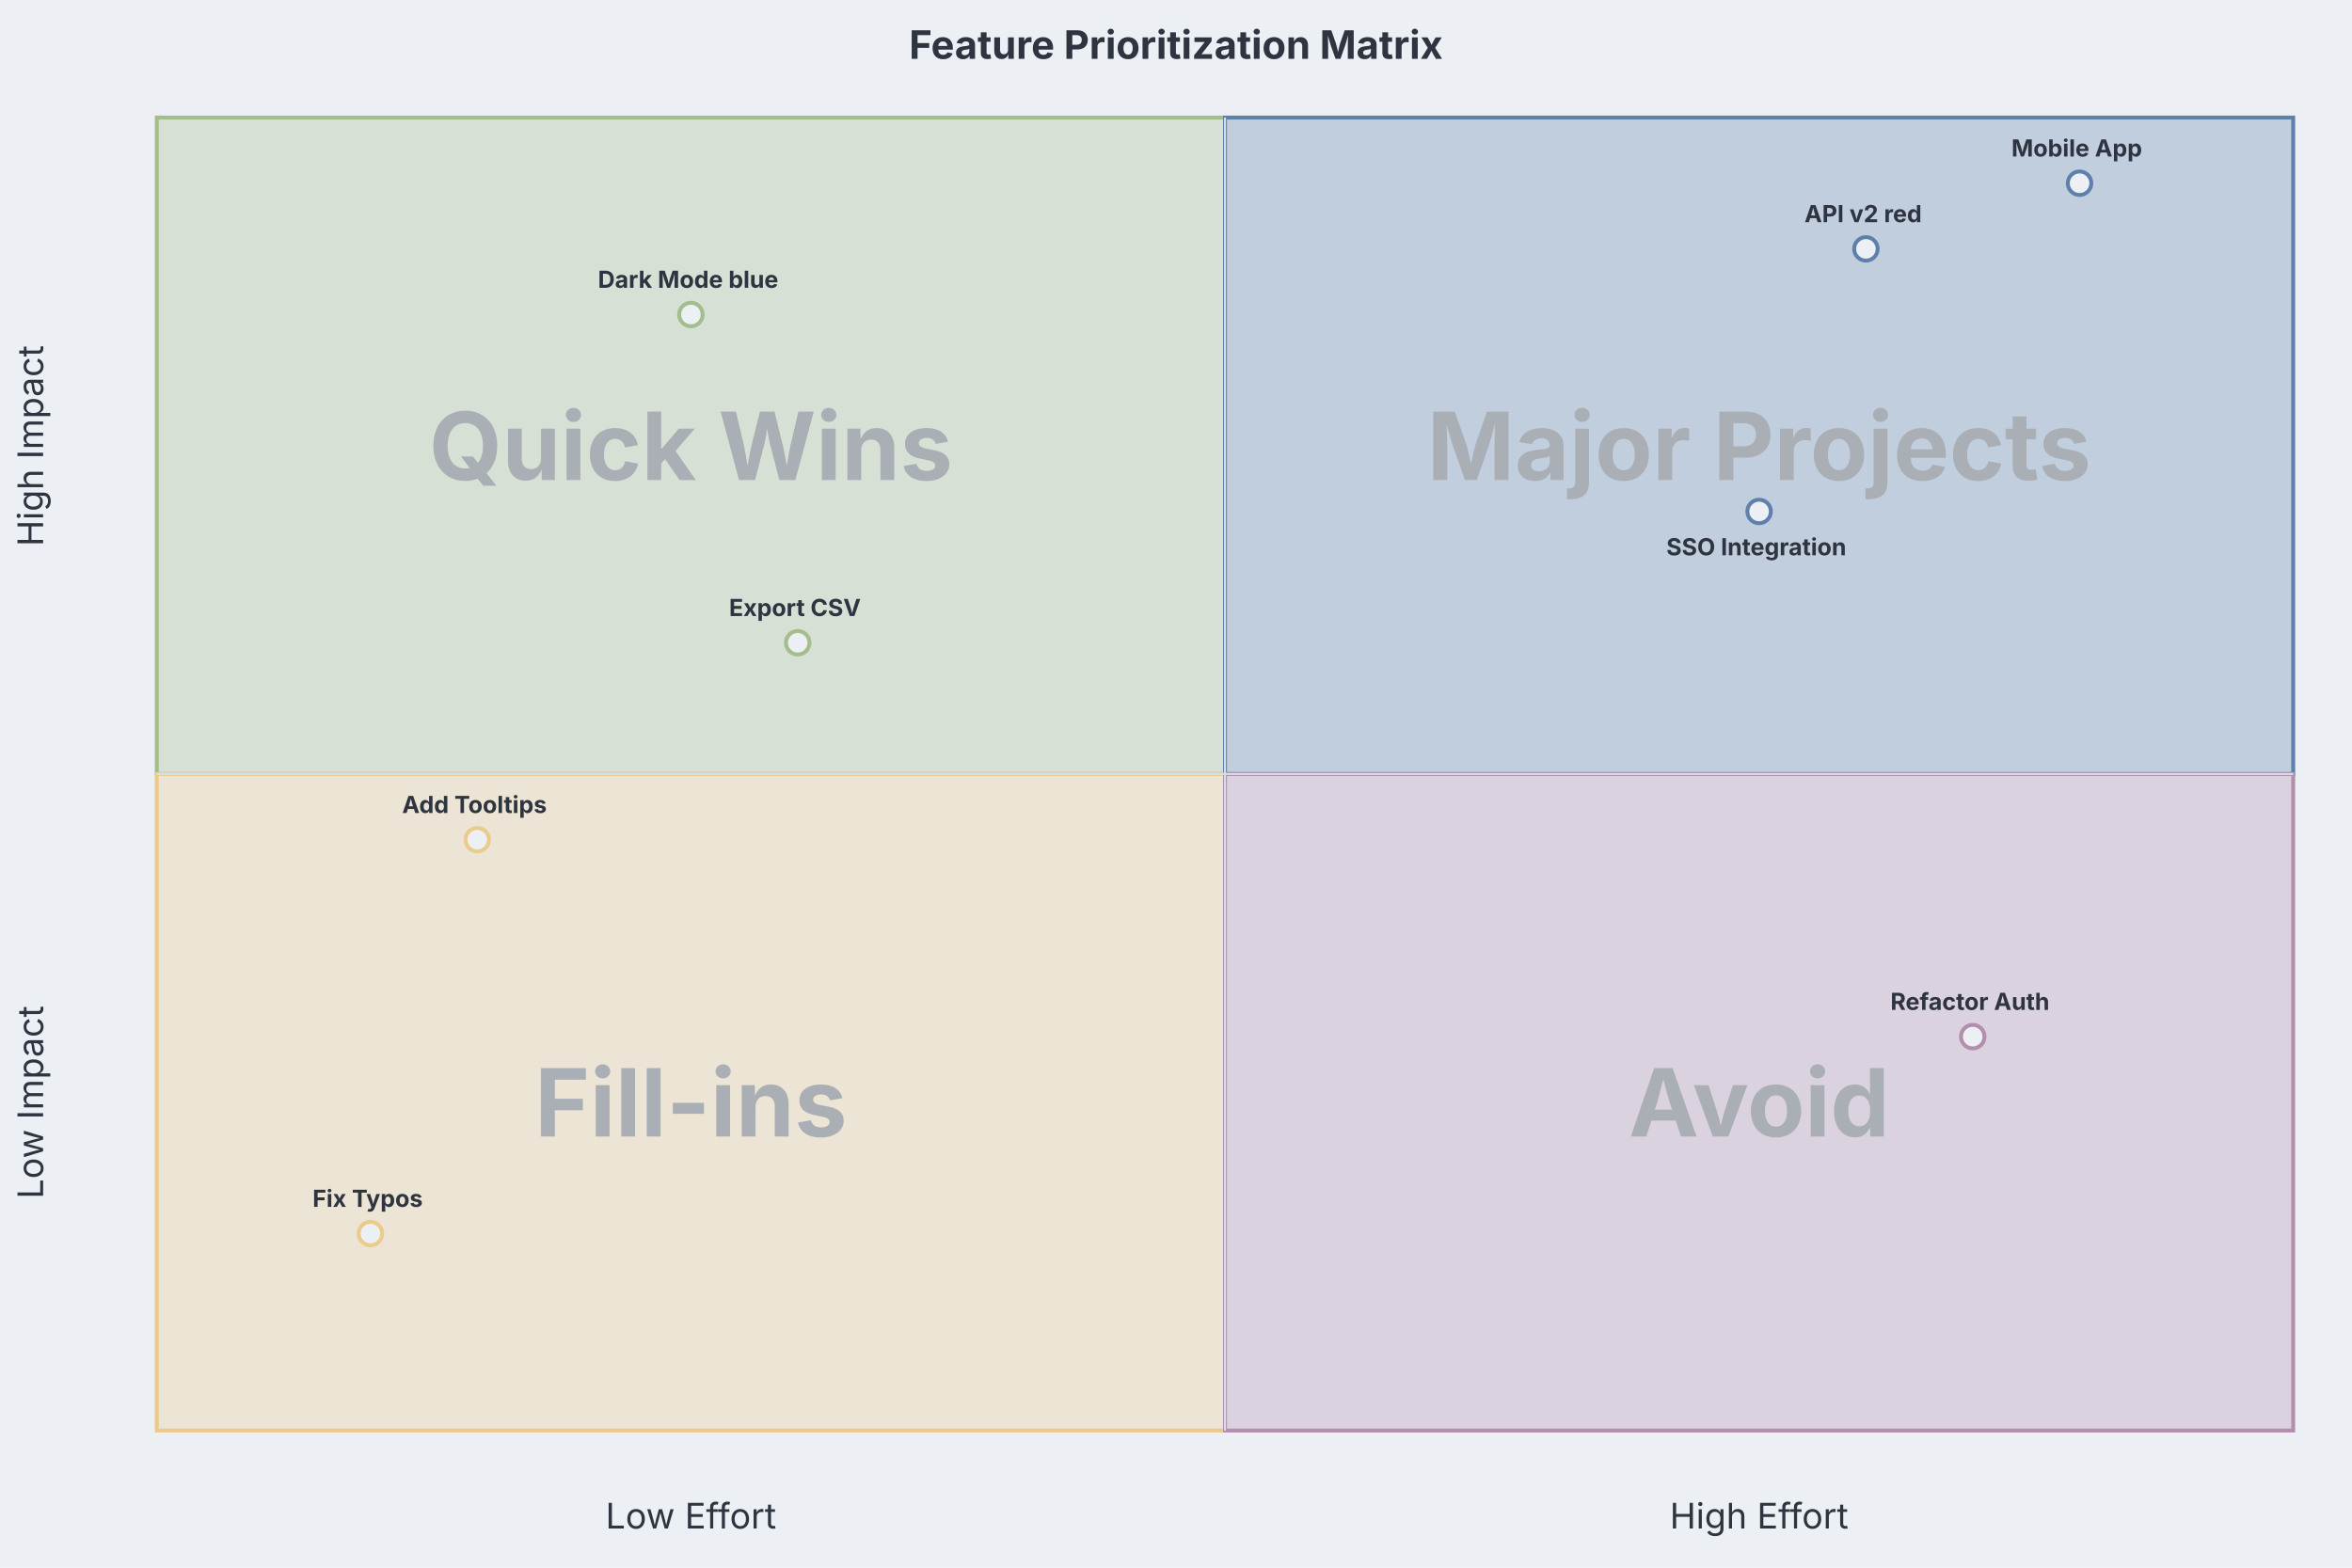
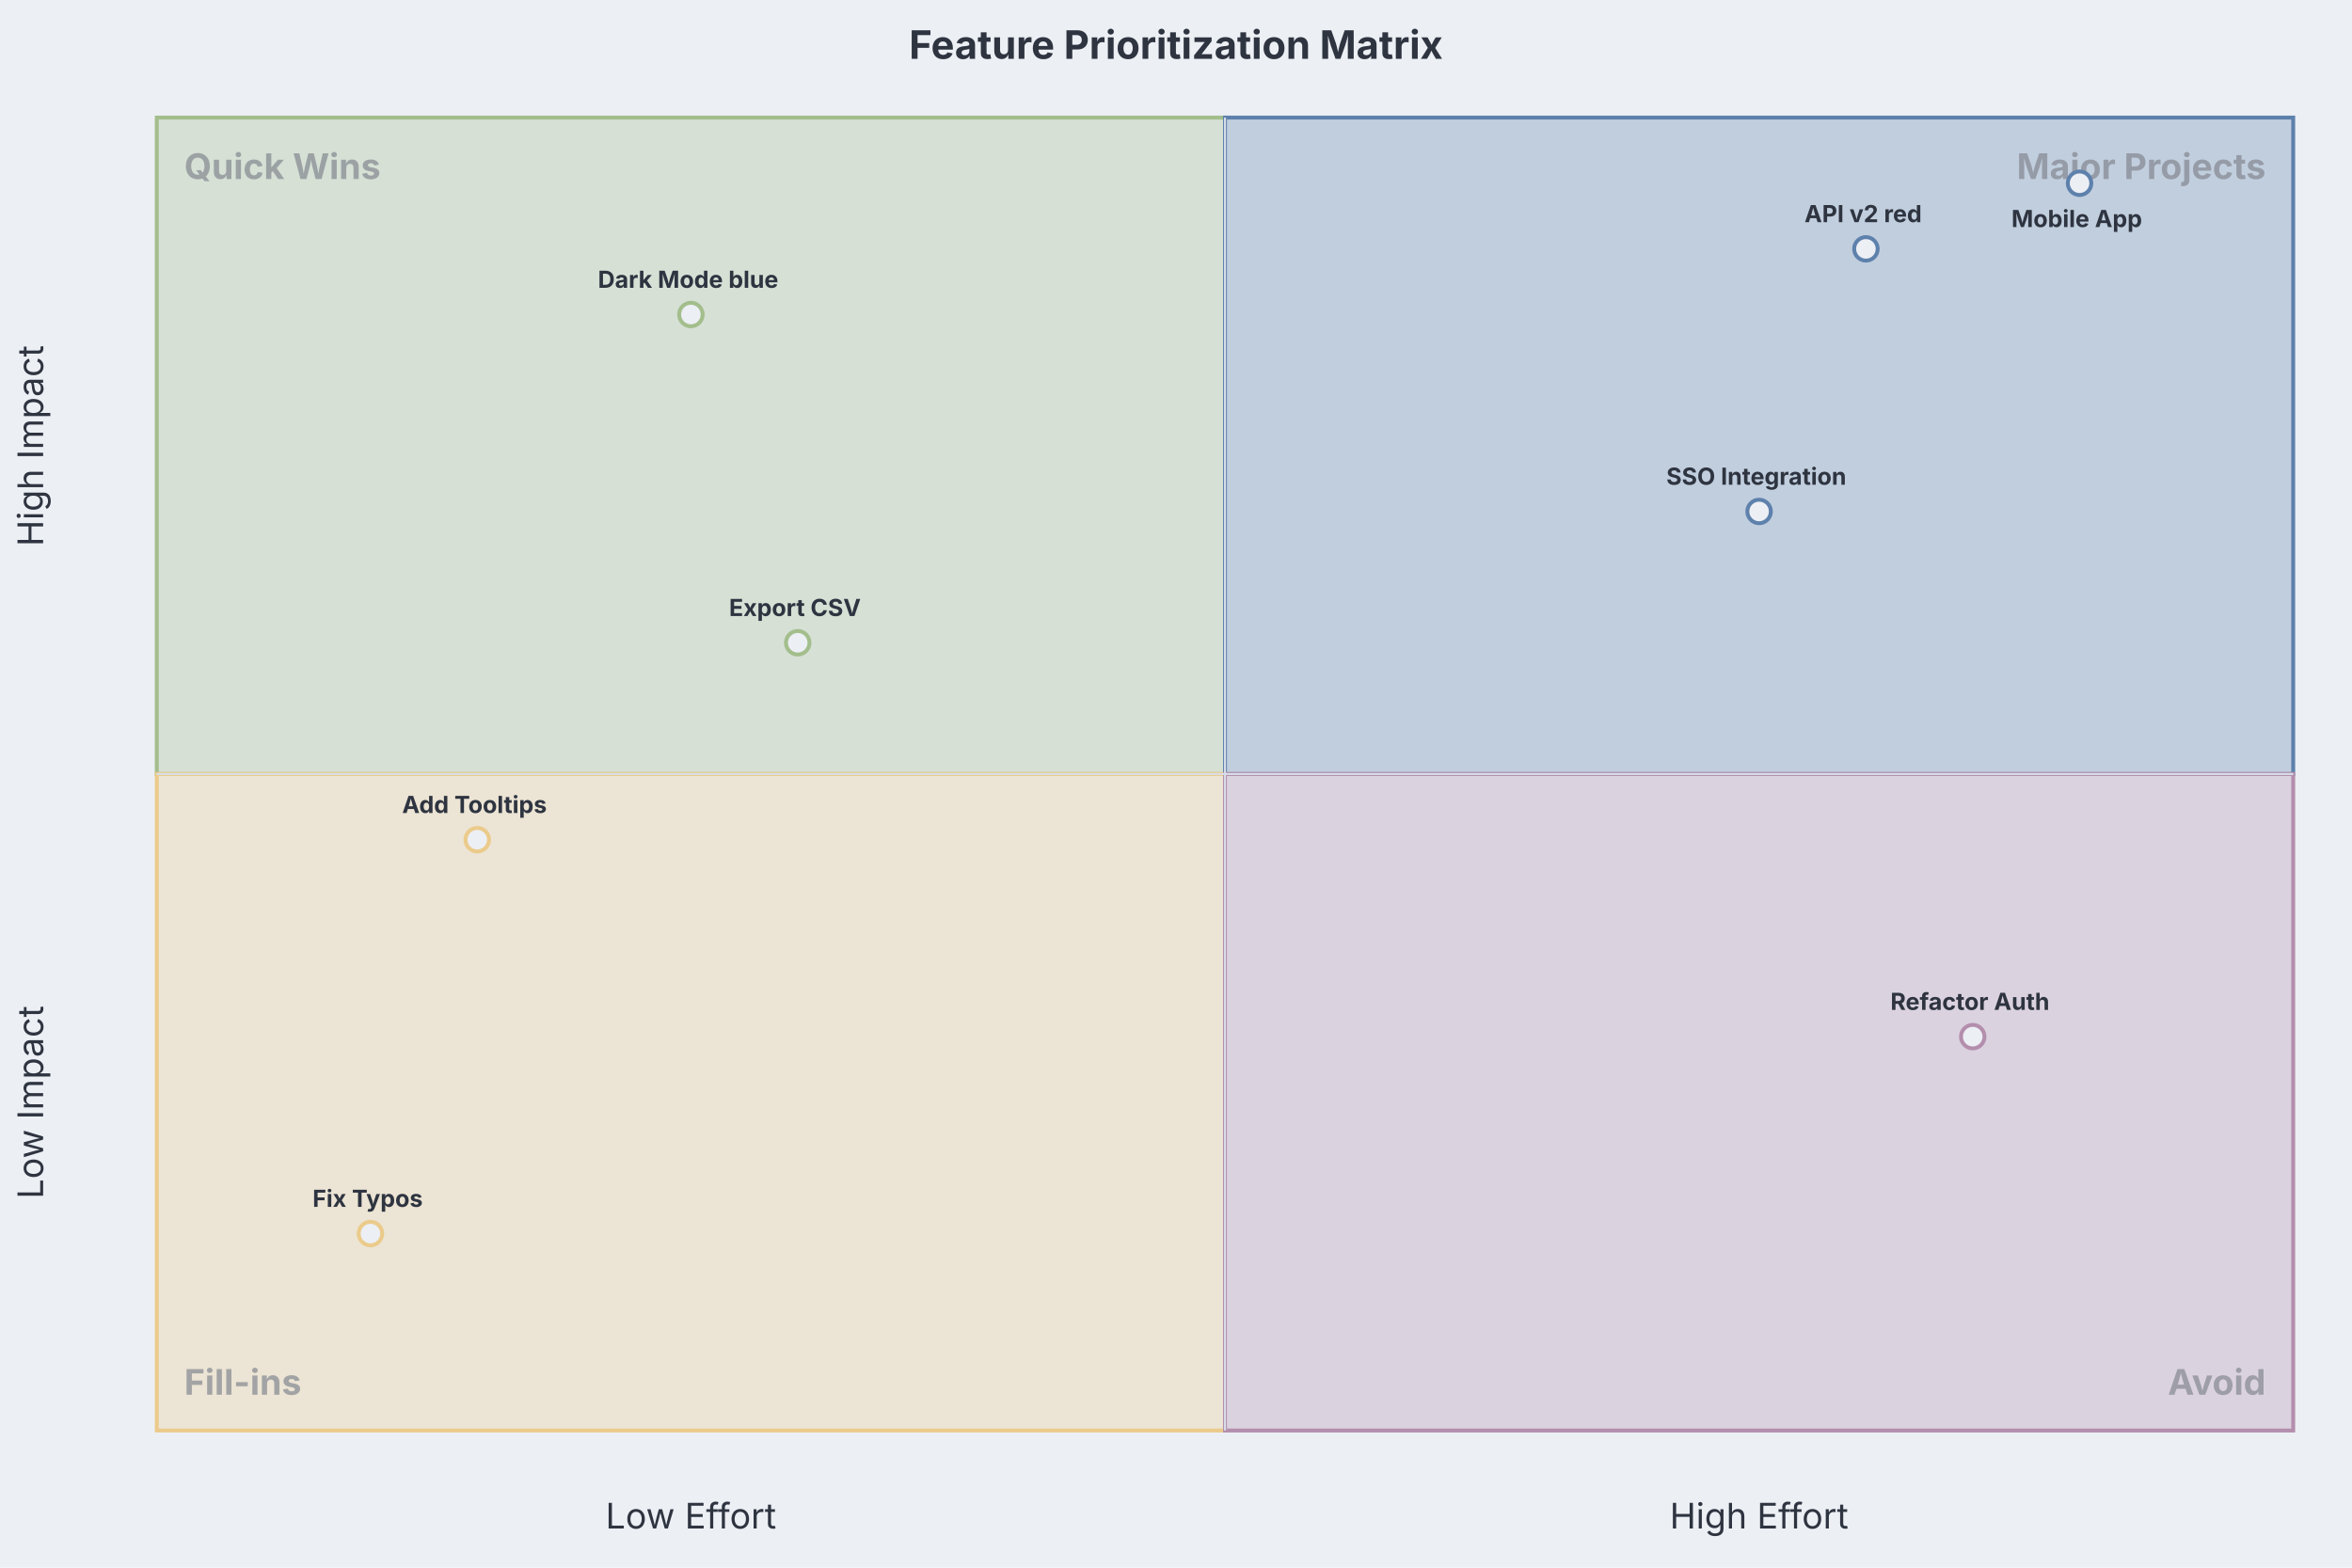
<svg xmlns="http://www.w3.org/2000/svg" aria-describedby="dgmo-desc-670409cc" role="img" aria-label="Feature Prioritization Matrix — Quadrant diagram" width="1200" height="800" viewBox="0 0 1200 800" style="background: rgb(236, 239, 244); font-family: Inter, system-ui, Avenir, Helvetica, Arial, sans-serif;" preserveAspectRatio="xMidYMid meet">
  <style>.point-group:hover{filter:saturate(1.4) brightness(1.06)}.point-group{transition:filter .12s ease, opacity .12s ease}@media (hover:hover){svg:has(.point-group[data-quadrant="top-left"]:hover) .point-group[data-quadrant="top-left"]{filter:saturate(1.4) brightness(1.06)}svg:has(.point-group[data-quadrant="top-right"]:hover) .point-group[data-quadrant="top-right"]{filter:saturate(1.4) brightness(1.06)}svg:has(.point-group[data-quadrant="bottom-left"]:hover) .point-group[data-quadrant="bottom-left"]{filter:saturate(1.4) brightness(1.06)}svg:has(.point-group[data-quadrant="bottom-right"]:hover) .point-group[data-quadrant="bottom-right"]{filter:saturate(1.4) brightness(1.06)}}</style>
  <rect class="dgmo-canvas-bg" x="0" y="0" width="1200" height="800" fill="#eceff4" />
  <text class="chart-title" x="600" y="30" text-anchor="middle" fill="#2e3440" font-size="20" font-weight="bold" style="cursor: default;">Feature Prioritization Matrix</text>
  <g transform="translate(80, 60)">
    <rect class="quadrant" x="0" y="0" width="545" height="335" fill="#d6e0d5" stroke="#a3be8c" stroke-width="2" style="cursor: default;" />
    <rect class="quadrant" x="545" y="0" width="545" height="335" fill="#c1cede" stroke="#5e81ac" stroke-width="2" style="cursor: default;" />
    <rect class="quadrant" x="0" y="335" width="545" height="335" fill="#ece4d4" stroke="#ebcb8b" stroke-width="2" style="cursor: default;" />
    <rect class="quadrant" x="545" y="335" width="545" height="335" fill="#dbd2df" stroke="#b48ead" stroke-width="2" style="cursor: default;" />
-     <text class="quadrant-label" x="272.5" y="167.5" text-anchor="middle" dominant-baseline="central" fill="#aaaeb5" data-line-number="6" style="cursor: default;" font-size="48" font-weight="bold">Quick Wins</text>
-     <text class="quadrant-label" x="817.5" y="167.5" text-anchor="middle" dominant-baseline="central" fill="#aaaeb5" data-line-number="7" style="cursor: default;" font-size="48" font-weight="bold">Major Projects</text>
-     <text class="quadrant-label" x="272.5" y="502.5" text-anchor="middle" dominant-baseline="central" fill="#aaaeb5" data-line-number="8" style="cursor: default;" font-size="48" font-weight="bold">Fill-ins</text>
-     <text class="quadrant-label" x="817.5" y="502.5" text-anchor="middle" dominant-baseline="central" fill="#aaaeb5" data-line-number="9" style="cursor: default;" font-size="48" font-weight="bold">Avoid</text>
+     <text class="quadrant-label" x="14" y="24.8" text-anchor="start" dominant-baseline="central" fill="#848891" fill-opacity="0.7" data-line-number="6" style="cursor: default;" font-size="18" font-weight="bold">Quick Wins</text>
+     <text class="quadrant-label" x="1076" y="24.8" text-anchor="end" dominant-baseline="central" fill="#848891" fill-opacity="0.7" data-line-number="7" style="cursor: default;" font-size="18" font-weight="bold">Major Projects</text>
+     <text class="quadrant-label" x="14" y="645.2" text-anchor="start" dominant-baseline="central" fill="#848891" fill-opacity="0.7" data-line-number="8" style="cursor: default;" font-size="18" font-weight="bold">Fill-ins</text>
+     <text class="quadrant-label" x="1076" y="645.2" text-anchor="end" dominant-baseline="central" fill="#848891" fill-opacity="0.7" data-line-number="9" style="cursor: default;" font-size="18" font-weight="bold">Avoid</text>
    <line x1="545" y1="0" x2="545" y2="670" stroke="#d8dee9" stroke-width="1" />
    <line x1="0" y1="335" x2="1090" y2="335" stroke="#d8dee9" stroke-width="1" />
    <g class="points">
      <g class="point-group" data-line-number="11" data-quadrant="top-left" style="cursor: default;">
        <circle cx="272.5" cy="100.5" r="6" fill="#eceff4" stroke="#a3be8c" stroke-width="2" />
        <text x="272.5" y="82.5" text-anchor="middle" dominant-baseline="central" fill="#2e3440" font-size="12" font-weight="bold" style="text-shadow: 0 1px 2px rgba(0,0,0,0.4); transition: y 120ms ease-out;">
          <tspan>Dark Mode blue</tspan>
          <tspan class="point-coords" x="272.5" dy="12px" font-size="10" font-weight="normal" visibility="hidden">0.25, 0.85</tspan>
        </text>
      </g>
      <g class="point-group" data-line-number="12" data-quadrant="top-right" style="cursor: default;">
        <circle cx="872" cy="67" r="6" fill="#eceff4" stroke="#5e81ac" stroke-width="2" />
        <text x="872" y="49" text-anchor="middle" dominant-baseline="central" fill="#2e3440" font-size="12" font-weight="bold" style="text-shadow: 0 1px 2px rgba(0,0,0,0.4); transition: y 120ms ease-out;">
          <tspan>API v2 red</tspan>
          <tspan class="point-coords" x="872" dy="12px" font-size="10" font-weight="normal" visibility="hidden">0.80, 0.90</tspan>
        </text>
      </g>
      <g class="point-group" data-line-number="13" data-quadrant="bottom-left" style="cursor: default;">
        <circle cx="109" cy="569.5" r="6" fill="#eceff4" stroke="#ebcb8b" stroke-width="2" />
        <text x="109" y="551.5" text-anchor="middle" dominant-baseline="central" fill="#2e3440" font-size="12" font-weight="bold" style="text-shadow: 0 1px 2px rgba(0,0,0,0.4); transition: y 120ms ease-out;">
          <tspan>Fix Typos</tspan>
          <tspan class="point-coords" x="109" dy="12px" font-size="10" font-weight="normal" visibility="hidden">0.10, 0.15</tspan>
        </text>
      </g>
      <g class="point-group" data-line-number="14" data-quadrant="top-right" style="cursor: default;">
        <circle cx="817.5" cy="201" r="6" fill="#eceff4" stroke="#5e81ac" stroke-width="2" />
-         <text x="817.5" y="219" text-anchor="middle" dominant-baseline="central" fill="#2e3440" font-size="12" font-weight="bold" style="text-shadow: 0 1px 2px rgba(0,0,0,0.4); transition: y 120ms ease-out;">
+         <text x="817.5" y="183" text-anchor="middle" dominant-baseline="central" fill="#2e3440" font-size="12" font-weight="bold" style="text-shadow: 0 1px 2px rgba(0,0,0,0.4); transition: y 120ms ease-out;">
          <tspan>SSO Integration</tspan>
          <tspan class="point-coords" x="817.5" dy="12px" font-size="10" font-weight="normal" visibility="hidden">0.75, 0.70</tspan>
        </text>
      </g>
      <g class="point-group" data-line-number="15" data-quadrant="top-left" style="cursor: default;">
        <circle cx="327" cy="268" r="6" fill="#eceff4" stroke="#a3be8c" stroke-width="2" />
        <text x="327" y="250" text-anchor="middle" dominant-baseline="central" fill="#2e3440" font-size="12" font-weight="bold" style="text-shadow: 0 1px 2px rgba(0,0,0,0.4); transition: y 120ms ease-out;">
          <tspan>Export CSV</tspan>
          <tspan class="point-coords" x="327" dy="12px" font-size="10" font-weight="normal" visibility="hidden">0.30, 0.60</tspan>
        </text>
      </g>
      <g class="point-group" data-line-number="16" data-quadrant="bottom-right" style="cursor: default;">
        <circle cx="926.5" cy="469" r="6" fill="#eceff4" stroke="#b48ead" stroke-width="2" />
        <text x="926.5" y="451" text-anchor="middle" dominant-baseline="central" fill="#2e3440" font-size="12" font-weight="bold" style="text-shadow: 0 1px 2px rgba(0,0,0,0.4); transition: y 120ms ease-out;">
          <tspan>Refactor Auth</tspan>
          <tspan class="point-coords" x="926.5" dy="12px" font-size="10" font-weight="normal" visibility="hidden">0.85, 0.30</tspan>
        </text>
      </g>
      <g class="point-group" data-line-number="17" data-quadrant="bottom-left" style="cursor: default;">
        <circle cx="163.5" cy="368.5" r="6" fill="#eceff4" stroke="#ebcb8b" stroke-width="2" />
        <text x="163.5" y="350.5" text-anchor="middle" dominant-baseline="central" fill="#2e3440" font-size="12" font-weight="bold" style="text-shadow: 0 1px 2px rgba(0,0,0,0.4); transition: y 120ms ease-out;">
          <tspan>Add Tooltips</tspan>
          <tspan class="point-coords" x="163.5" dy="12px" font-size="10" font-weight="normal" visibility="hidden">0.15, 0.45</tspan>
        </text>
      </g>
      <g class="point-group" data-line-number="18" data-quadrant="top-right" style="cursor: default;">
        <circle cx="981" cy="33.5" r="6" fill="#eceff4" stroke="#5e81ac" stroke-width="2" />
-         <text x="981" y="15.5" text-anchor="middle" dominant-baseline="central" fill="#2e3440" font-size="12" font-weight="bold" style="text-shadow: 0 1px 2px rgba(0,0,0,0.4); transition: y 120ms ease-out;">
+         <text x="981" y="51.5" text-anchor="middle" dominant-baseline="central" fill="#2e3440" font-size="12" font-weight="bold" style="text-shadow: 0 1px 2px rgba(0,0,0,0.4); transition: y 120ms ease-out;">
          <tspan>Mobile App</tspan>
          <tspan class="point-coords" x="981" dy="12px" font-size="10" font-weight="normal" visibility="hidden">0.90, 0.95</tspan>
        </text>
      </g>
    </g>
  </g>
  <text class="quadrant-axis-label" x="352.5" y="780" text-anchor="middle" fill="#2e3440" font-size="18" data-line-number="3" style="cursor: default;">Low Effort</text>
  <text class="quadrant-axis-label" x="897.5" y="780" text-anchor="middle" fill="#2e3440" font-size="18" data-line-number="3" style="cursor: default;">High Effort</text>
  <text class="quadrant-axis-label" x="22" y="562.5" text-anchor="middle" fill="#2e3440" font-size="18" transform="rotate(-90, 22, 562.5)" data-line-number="4" style="cursor: default;">Low Impact</text>
  <text class="quadrant-axis-label" x="22" y="227.5" text-anchor="middle" fill="#2e3440" font-size="18" transform="rotate(-90, 22, 227.5)" data-line-number="4" style="cursor: default;">High Impact</text>
</svg>
